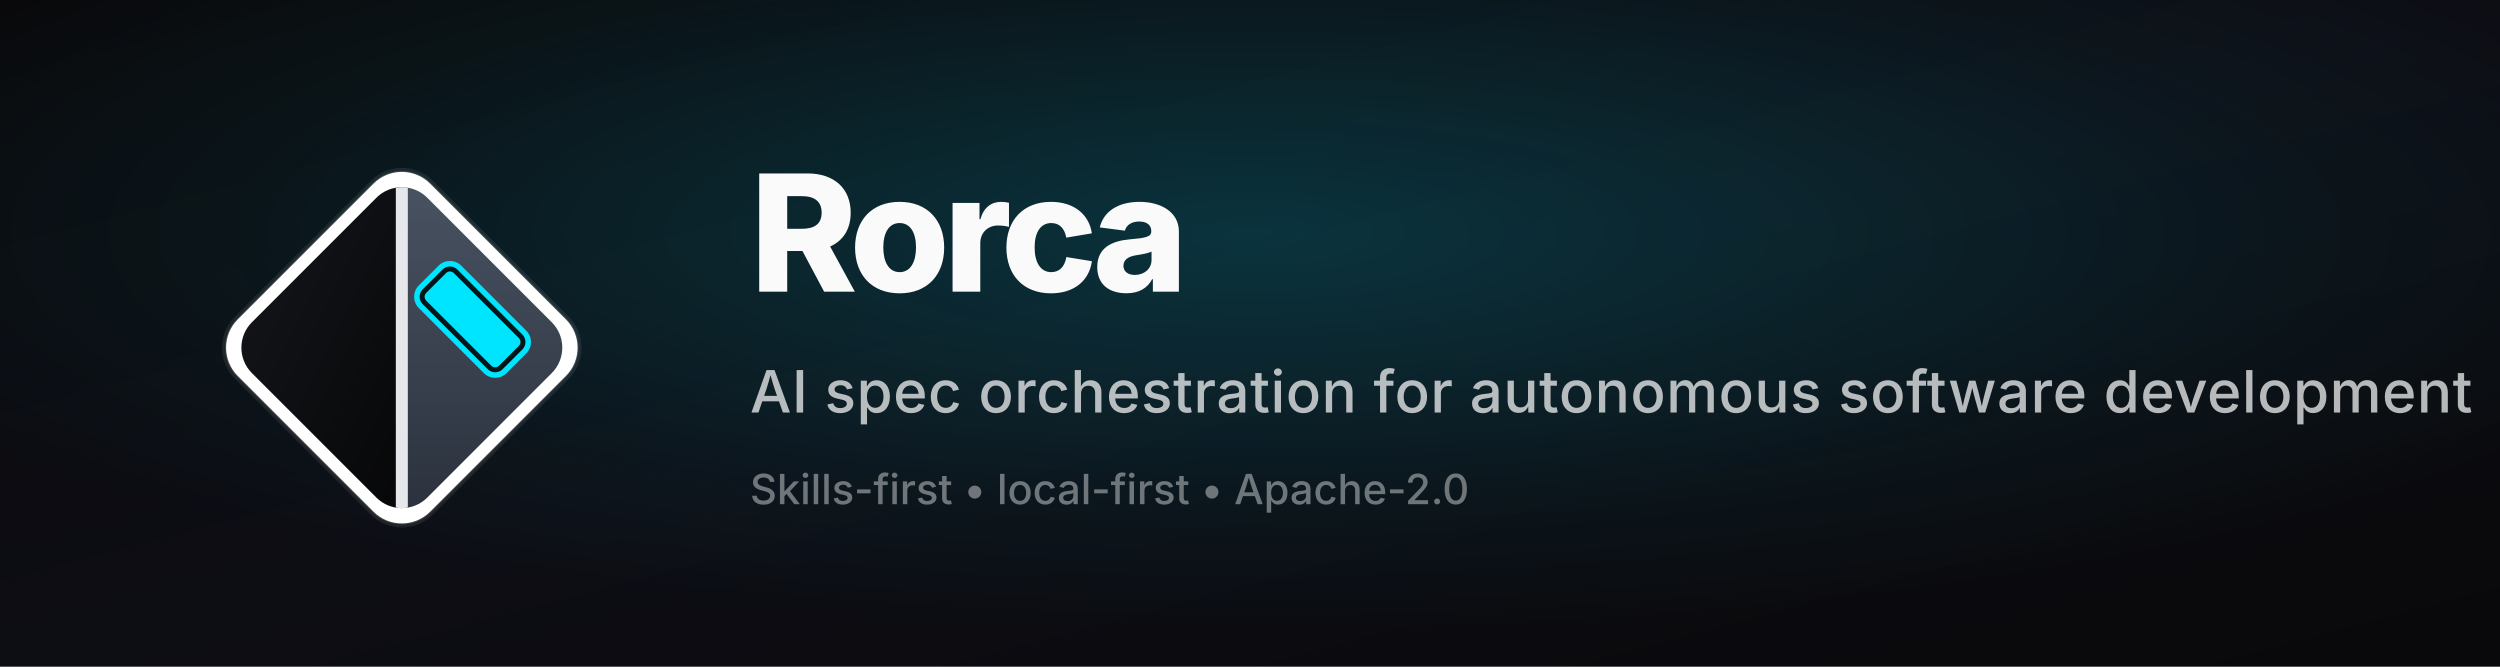
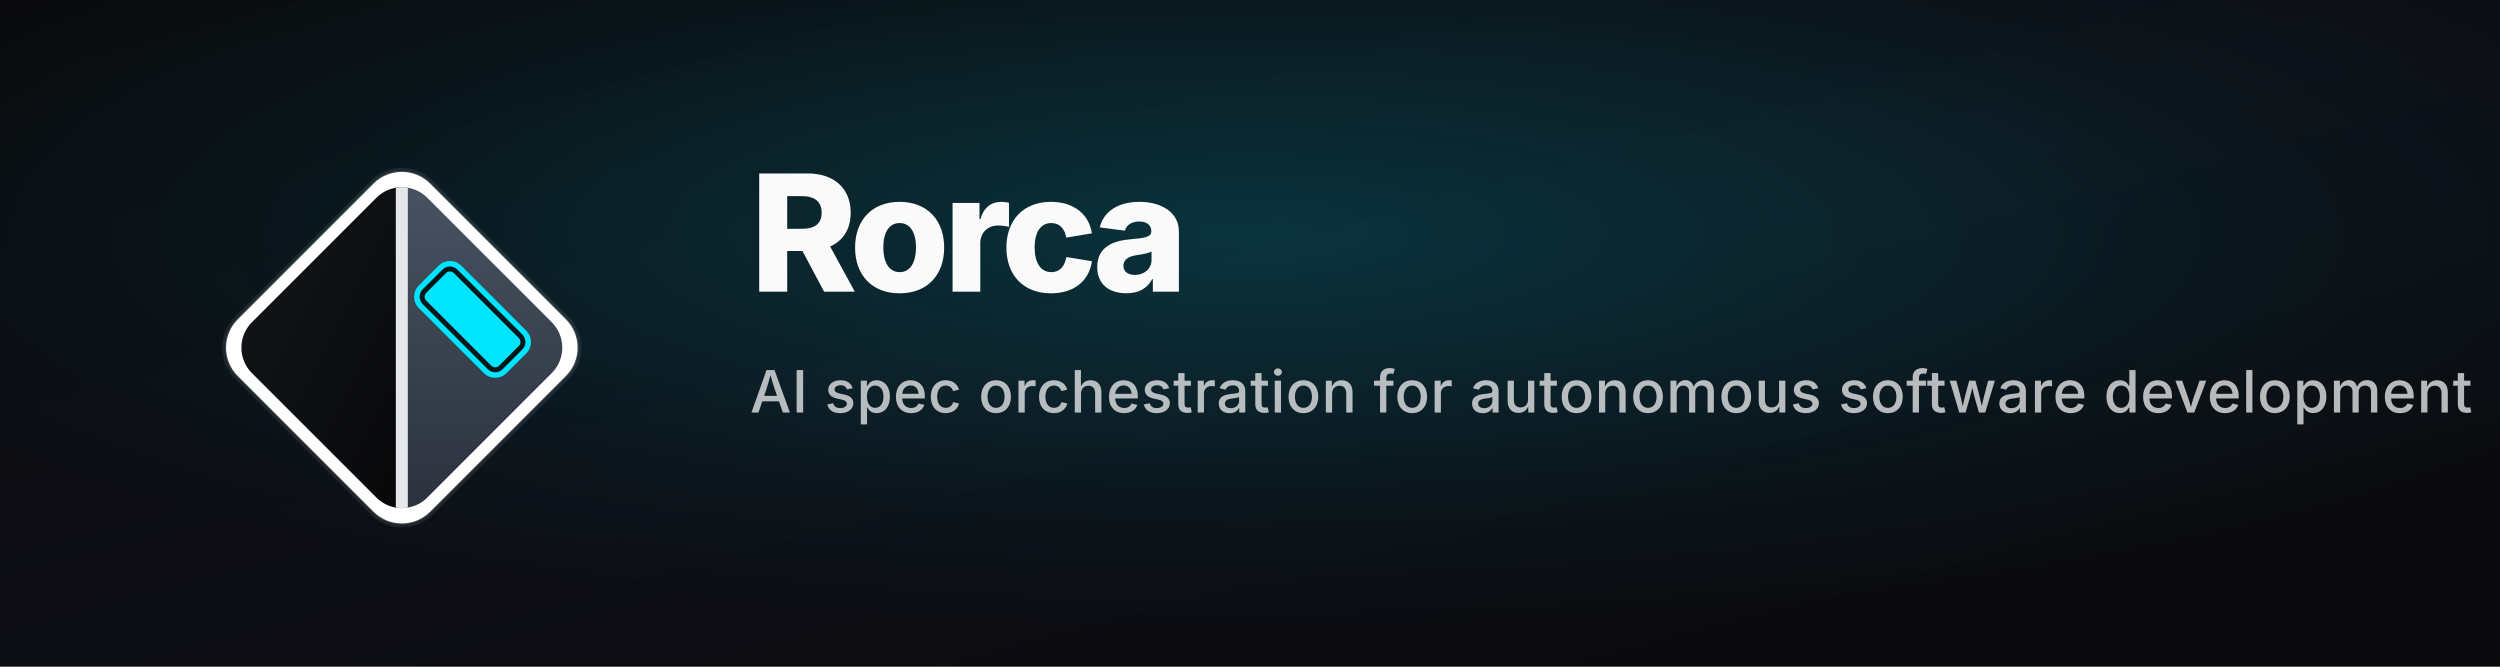
<svg xmlns="http://www.w3.org/2000/svg" viewBox="0 0 1200 320" width="1200" height="320" role="img" aria-label="Rorca banner">
  <defs>
    <linearGradient id="bannerBg" x1="0%" y1="0%" x2="100%" y2="100%">
      <stop offset="0%" stop-color="#09090b" />
      <stop offset="50%" stop-color="#0d0d14" />
      <stop offset="100%" stop-color="#09090b" />
    </linearGradient>
    <radialGradient id="glow" cx="50%" cy="35%" r="60%">
      <stop offset="0%" stop-color="#00e5ff" stop-opacity="0.18" />
      <stop offset="70%" stop-color="#00e5ff" stop-opacity="0.04" />
      <stop offset="100%" stop-color="#00e5ff" stop-opacity="0" />
    </radialGradient>
    <linearGradient id="leftGrad" x1="0%" y1="0%" x2="100%" y2="100%">
      <stop offset="0%" stop-color="#1A1D24" />
      <stop offset="100%" stop-color="#050505" />
    </linearGradient>
    <linearGradient id="rightGrad" x1="0%" y1="0%" x2="0%" y2="100%">
      <stop offset="0%" stop-color="#515B6B" />
      <stop offset="100%" stop-color="#232934" />
    </linearGradient>
    <clipPath id="inner-diamond">
      <rect x="132" y="132" width="248" height="248" rx="36" transform="rotate(45 256 256)" />
    </clipPath>
  </defs>
  <rect width="1200" height="320" fill="url(#bannerBg)" />
  <rect width="1200" height="320" fill="url(#glow)" />
  <g transform="translate(70 44) scale(0.48)">
    <rect x="116" y="116" width="280" height="280" rx="44" transform="rotate(45 256 256)" fill="rgba(255,255,255,0.08)" />
    <rect x="120" y="120" width="272" height="272" rx="40" transform="rotate(45 256 256)" fill="#FFFFFF" stroke="rgba(255,255,255,0.15)" stroke-width="2" />
    <g clip-path="url(#inner-diamond)">
      <rect x="0" y="0" width="256" height="512" fill="url(#leftGrad)" />
      <rect x="256" y="0" width="256" height="512" fill="url(#rightGrad)" />
      <line x1="256" y1="0" x2="256" y2="512" stroke="#E5E7EB" stroke-width="12" />
      <g transform="rotate(45 256 256)">
        <rect x="224" y="156" width="124" height="60" rx="16" fill="#00E5FF" />
        <rect x="232" y="164" width="108" height="44" rx="8" fill="none" stroke="#000000" stroke-width="5" opacity="0.9" />
      </g>
    </g>
  </g>
  <text x="360" y="140" fill="#fafafa" font-family="Inter, ui-sans-serif, system-ui, -apple-system, BlinkMacSystemFont, 'Segoe UI', sans-serif" font-size="78" font-weight="800" letter-spacing="-0.04em">Rorca</text>
  <text x="360" y="198" fill="rgba(250,250,250,0.72)" font-family="Inter, ui-sans-serif, system-ui, -apple-system, BlinkMacSystemFont, 'Segoe UI', sans-serif" font-size="28" font-weight="500" letter-spacing="0.01em">AI spec orchestration for autonomous software development</text>
-   <text x="360" y="242" fill="rgba(250,250,250,0.42)" font-family="Inter, ui-sans-serif, system-ui, -apple-system, BlinkMacSystemFont, 'Segoe UI', sans-serif" font-size="20" font-weight="500">Skills-first • local-first • Apache-2.0</text>
</svg>
